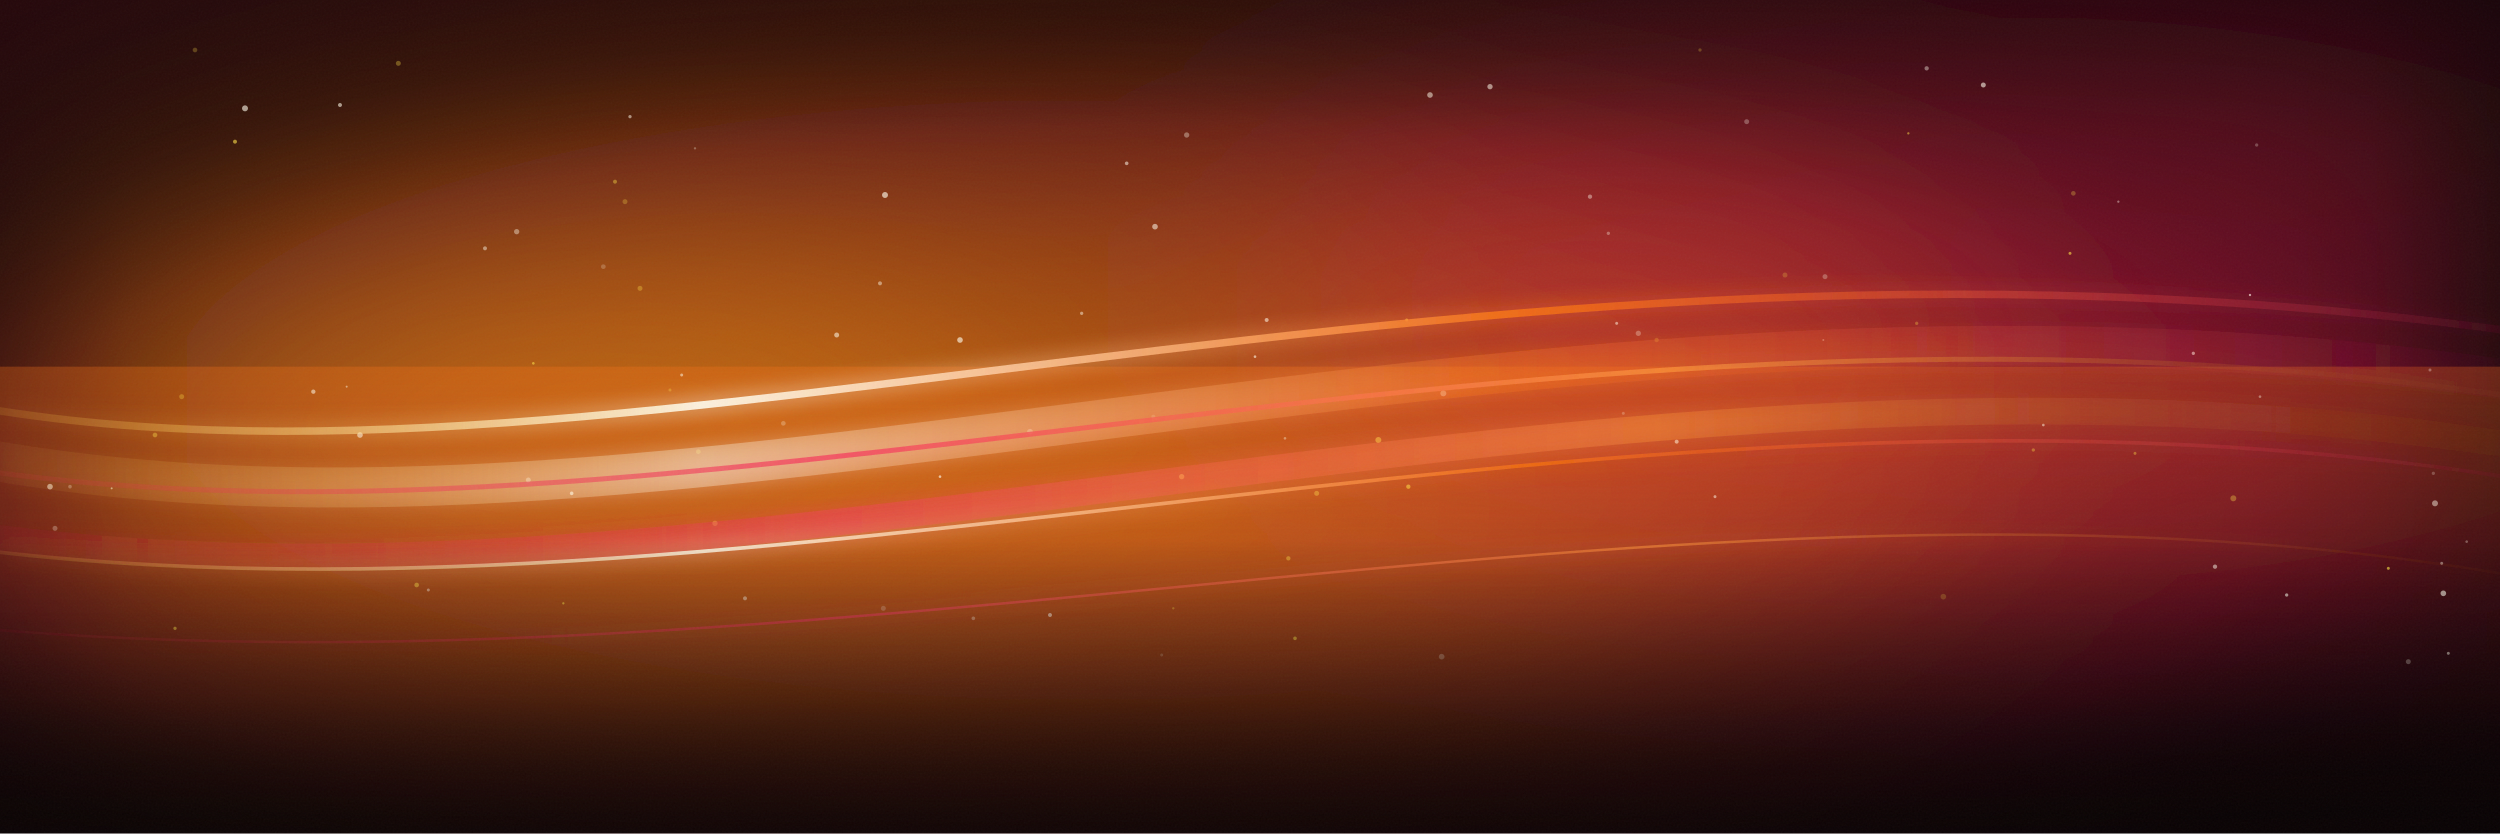
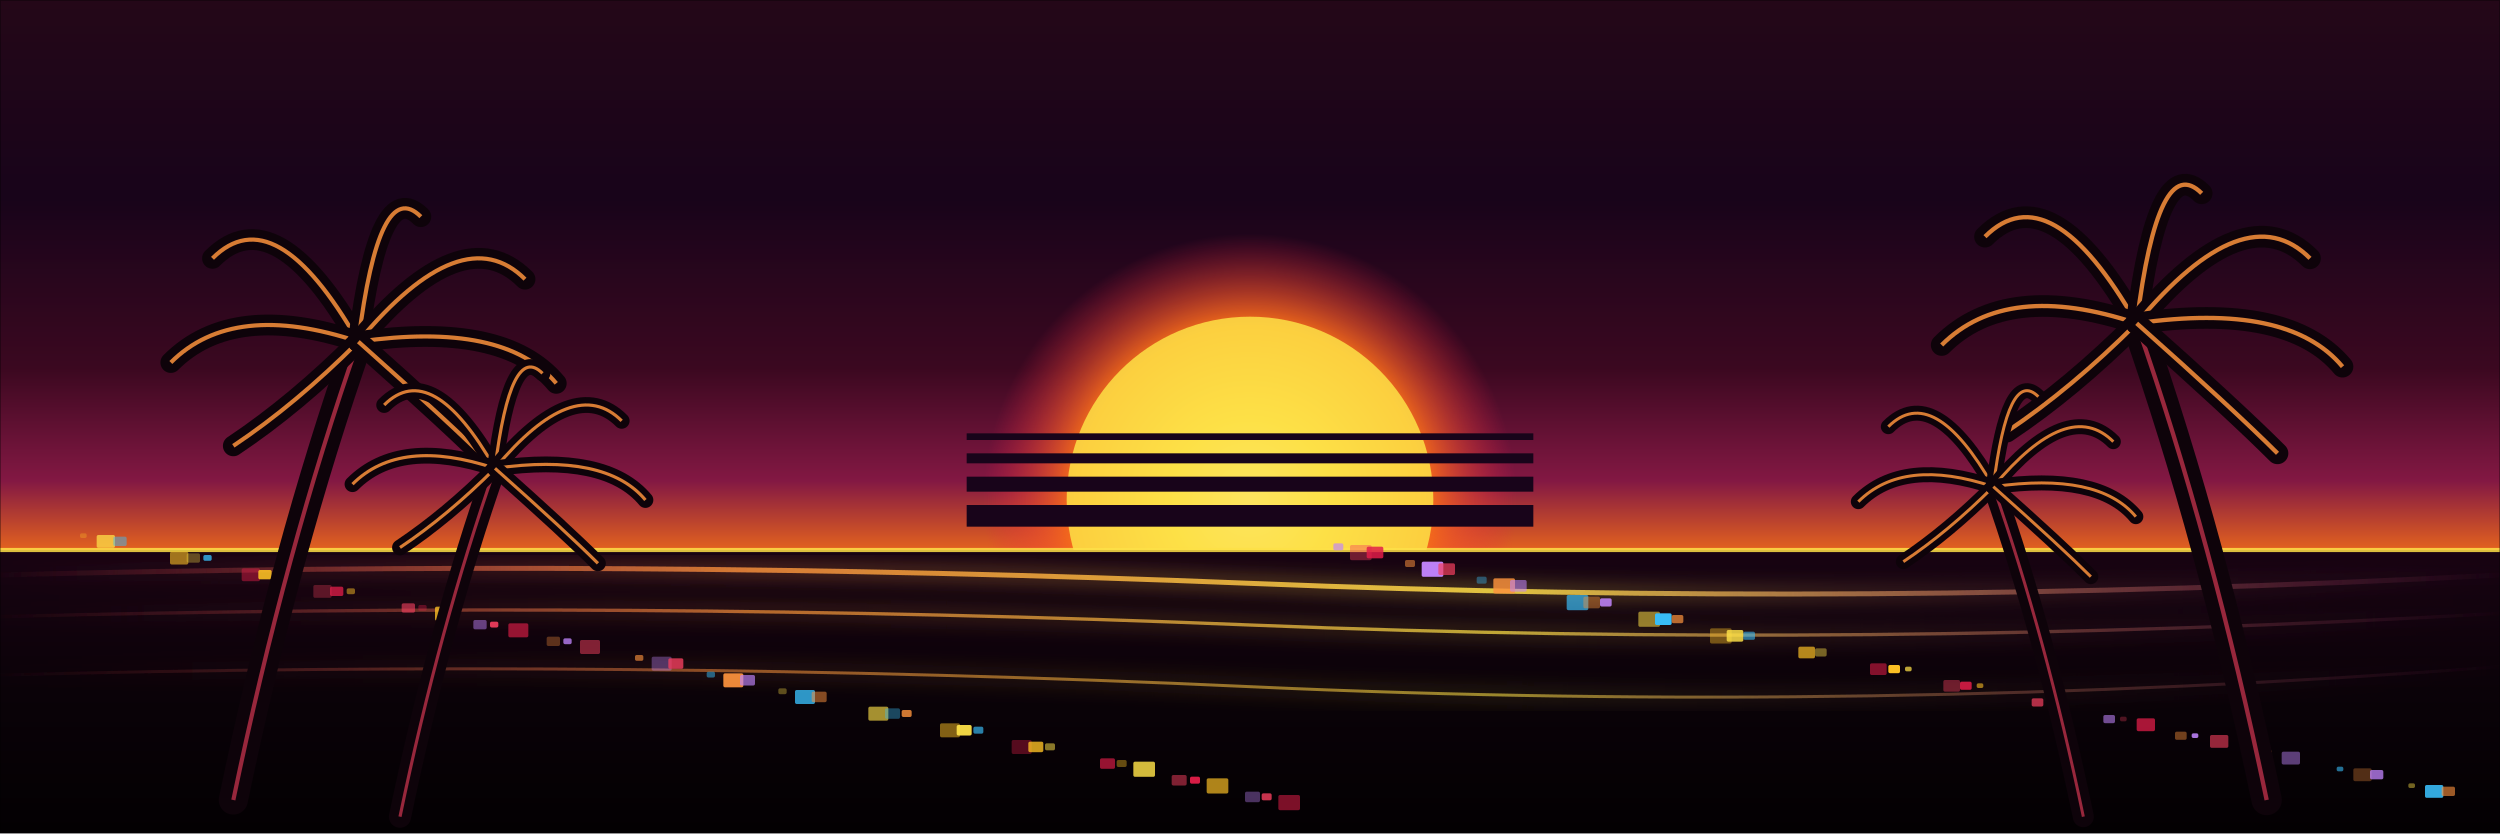
<svg xmlns="http://www.w3.org/2000/svg" viewBox="0 0 1500 500" width="1500" height="500" preserveAspectRatio="xMidYMid slice">
  <defs>
-     <linearGradient id="b2-bg" x1="0" y1="0" x2="1" y2="1">
-       <stop offset="0%" stop-color="#24070a" />
-       <stop offset="45%" stop-color="#140406" />
-       <stop offset="100%" stop-color="#080203" />
+     <linearGradient id="b2-sky" x1="0" y1="0" x2="0" y2="1">
+       <stop offset="0%" stop-color="#240718" />
+       <stop offset="35%" stop-color="#18041a" />
+       <stop offset="65%" stop-color="#3b0820" />
+       <stop offset="85%" stop-color="#831843" />
+       <stop offset="100%" stop-color="#f97316" />
    </linearGradient>
-     <radialGradient id="b2-sun-glow" cx="45%" cy="60%" r="60%">
-       <stop offset="0%" stop-color="#f59e0b" stop-opacity="0.55" />
-       <stop offset="40%" stop-color="#f97316" stop-opacity="0.3" />
-       <stop offset="75%" stop-color="#e11d48" stop-opacity="0.15" />
-       <stop offset="100%" stop-color="#000" stop-opacity="0" />
+     <radialGradient id="b2-sun" cx="50%" cy="50%" r="50%">
+       <stop offset="0%" stop-color="#fffbeb" />
+       <stop offset="30%" stop-color="#fde047" />
+       <stop offset="65%" stop-color="#f97316" />
+       <stop offset="100%" stop-color="#e11d48" stop-opacity="0" />
    </radialGradient>
-     <linearGradient id="b2-ribbon-1" x1="0" y1="0" x2="1" y2="0">
-       <stop offset="0%" stop-color="#fbbf24" stop-opacity="0" />
-       <stop offset="30%" stop-color="#fffbeb" stop-opacity="0.95" />
-       <stop offset="60%" stop-color="#f97316" stop-opacity="0.85" />
-       <stop offset="100%" stop-color="#be185d" stop-opacity="0" />
+     <linearGradient id="b2-ocean" x1="0" y1="0" x2="0" y2="1">
+       <stop offset="0%" stop-color="#180312" />
+       <stop offset="50%" stop-color="#0a0208" />
+       <stop offset="100%" stop-color="#030002" />
    </linearGradient>
-     <linearGradient id="b2-ribbon-2" x1="0" y1="0" x2="1" y2="0">
-       <stop offset="0%" stop-color="#e11d48" stop-opacity="0" />
-       <stop offset="35%" stop-color="#f43f5e" stop-opacity="0.9" />
-       <stop offset="65%" stop-color="#fb923c" stop-opacity="0.8" />
-       <stop offset="100%" stop-color="#7c2d12" stop-opacity="0" />
+     <linearGradient id="b2-wave" x1="0" y1="0" x2="1" y2="0">
+       <stop offset="0%" stop-color="#f43f5e" stop-opacity="0" />
+       <stop offset="30%" stop-color="#fb923c" stop-opacity="0.9" />
+       <stop offset="60%" stop-color="#fde047" stop-opacity="0.95" />
+       <stop offset="100%" stop-color="#ec4899" stop-opacity="0" />
    </linearGradient>
-     <linearGradient id="b2-horizon" x1="0" y1="0" x2="0" y2="1">
-       <stop offset="0%" stop-color="#f97316" stop-opacity="0.3" />
-       <stop offset="70%" stop-color="#e11d48" stop-opacity="0.1" />
-       <stop offset="100%" stop-color="#000" stop-opacity="0" />
-     </linearGradient>
-     <linearGradient id="b2-fade" x1="0" y1="0" x2="0" y2="1">
-       <stop offset="65%" stop-color="#080203" stop-opacity="0" />
-       <stop offset="100%" stop-color="#080203" stop-opacity="0.85" />
-     </linearGradient>
-     <filter id="b2-blur-heavy" x="-20%" y="-20%" width="140%" height="140%">
-       <feGaussianBlur stdDeviation="80" />
-     </filter>
-     <filter id="b2-glow" x="-20%" y="-20%" width="140%" height="140%">
+     <filter id="b2-glow">
      <feGaussianBlur stdDeviation="6" result="blur" />
      <feMerge>
        <feMergeNode in="blur" />
        <feMergeNode in="SourceGraphic" />
      </feMerge>
    </filter>
-     <filter id="b2-grain">
-       <feTurbulence type="fractalNoise" baseFrequency="0.85" numOctaves="2" stitchTiles="stitch" result="n" />
-       <feColorMatrix type="matrix" values="1 0 0 0 0  0 1 0 0 0  0 0 1 0 0  0 0 0 0.04 0" />
-     </filter>
  </defs>
-   <rect width="1500" height="500" fill="url(#b2-bg)" />
-   <rect width="1500" height="500" fill="url(#b2-sun-glow)" />
-   <g filter="url(#b2-blur-heavy)">
-     <ellipse cx="650" cy="240" rx="550" ry="180" fill="#f97316" opacity="0.45" />
-     <ellipse cx="1200" cy="180" rx="450" ry="170" fill="#e11d48" opacity="0.4" />
-     <ellipse cx="250" cy="280" rx="350" ry="150" fill="#f59e0b" opacity="0.35" />
+   <rect width="1500" height="340" fill="url(#b2-sky)" />
+   <circle cx="750" cy="300" r="160" fill="url(#b2-sun)" />
+   <circle cx="750" cy="300" r="110" fill="#fde047" opacity="0.85" />
+   <g fill="#18041a">
+     <rect x="580" y="260" width="340" height="4" />
+     <rect x="580" y="272" width="340" height="6" />
+     <rect x="580" y="286" width="340" height="9" />
+     <rect x="580" y="303" width="340" height="13" />
  </g>
-   <rect y="220" width="1500" height="280" fill="url(#b2-horizon)" />
-   <g opacity="0.85">
-     <circle cx="343" cy="296" r="1.1" fill="#fffbeb" opacity="0.78" />
-     <circle cx="33" cy="317" r="1.5" fill="#fffbeb" opacity="0.32" />
-     <circle cx="630" cy="369" r="1.2" fill="#fffbeb" opacity="0.68" />
-     <circle cx="1458" cy="222" r="0.9" fill="#fffbeb" opacity="0.42" />
-     <circle cx="965" cy="140" r="1.0" fill="#fffbeb" opacity="0.39" />
-     <circle cx="502" cy="201" r="1.5" fill="#fffbeb" opacity="0.65" />
-     <circle cx="216" cy="261" r="1.7" fill="#fffbeb" opacity="0.66" />
-     <circle cx="362" cy="160" r="1.4" fill="#fffbeb" opacity="0.25" />
-     <circle cx="649" cy="188" r="1.0" fill="#fffbeb" opacity="0.55" />
-     <circle cx="564" cy="286" r="0.8" fill="#fffbeb" opacity="0.75" />
-     <circle cx="692" cy="250" r="1.2" fill="#fffbeb" opacity="0.28" />
-     <circle cx="576" cy="204" r="1.7" fill="#fffbeb" opacity="0.73" />
-     <circle cx="528" cy="170" r="1.2" fill="#fffbeb" opacity="0.52" />
-     <circle cx="1460" cy="284" r="1.0" fill="#fffbeb" opacity="0.28" />
-     <circle cx="1271" cy="121" r="0.7" fill="#fffbeb" opacity="0.47" />
-     <circle cx="1095" cy="166" r="1.5" fill="#fffbeb" opacity="0.33" />
-     <circle cx="693" cy="136" r="1.7" fill="#fffbeb" opacity="0.64" />
-     <circle cx="760" cy="192" r="1.2" fill="#fffbeb" opacity="0.67" />
-     <circle cx="291" cy="149" r="1.2" fill="#fffbeb" opacity="0.54" />
-     <circle cx="858" cy="57" r="1.7" fill="#fffbeb" opacity="0.60" />
-     <circle cx="30" cy="292" r="1.7" fill="#fffbeb" opacity="0.61" />
-     <circle cx="584" cy="371" r="1.1" fill="#fffbeb" opacity="0.43" />
-     <circle cx="1461" cy="302" r="1.8" fill="#fffbeb" opacity="0.54" />
-     <circle cx="67" cy="293" r="0.6" fill="#fffbeb" opacity="0.65" />
-     <circle cx="1480" cy="325" r="0.8" fill="#fffbeb" opacity="0.36" />
-     <circle cx="530" cy="365" r="1.5" fill="#fffbeb" opacity="0.29" />
-     <circle cx="378" cy="70" r="1.0" fill="#fffbeb" opacity="0.60" />
-     <circle cx="1006" cy="265" r="1.2" fill="#fffbeb" opacity="0.70" />
-     <circle cx="531" cy="117" r="1.8" fill="#fffbeb" opacity="0.74" />
-     <circle cx="470" cy="254" r="1.4" fill="#fffbeb" opacity="0.30" />
-     <circle cx="147" cy="65" r="1.8" fill="#fffbeb" opacity="0.71" />
-     <circle cx="970" cy="194" r="0.9" fill="#fffbeb" opacity="0.62" />
-     <circle cx="1329" cy="340" r="1.3" fill="#fffbeb" opacity="0.64" />
-     <circle cx="1372" cy="357" r="1.0" fill="#fffbeb" opacity="0.77" />
-     <circle cx="1354" cy="87" r="1.0" fill="#fffbeb" opacity="0.30" />
-     <circle cx="983" cy="200" r="1.6" fill="#fffbeb" opacity="0.35" />
-     <circle cx="1226" cy="255" r="0.8" fill="#fffbeb" opacity="0.68" />
-     <circle cx="1190" cy="51" r="1.5" fill="#fffbeb" opacity="0.69" />
-     <circle cx="417" cy="89" r="0.7" fill="#fffbeb" opacity="0.35" />
-     <circle cx="697" cy="393" r="0.9" fill="#fffbeb" opacity="0.26" />
-     <circle cx="1465" cy="338" r="0.9" fill="#fffbeb" opacity="0.52" />
-     <circle cx="618" cy="259" r="1.7" fill="#fffbeb" opacity="0.45" />
-     <circle cx="771" cy="263" r="0.8" fill="#fffbeb" opacity="0.44" />
-     <circle cx="204" cy="63" r="1.2" fill="#fffbeb" opacity="0.68" />
-     <circle cx="1094" cy="204" r="0.6" fill="#fffbeb" opacity="0.47" />
-     <circle cx="954" cy="118" r="1.3" fill="#fffbeb" opacity="0.47" />
-     <circle cx="1356" cy="238" r="0.8" fill="#fffbeb" opacity="0.46" />
-     <circle cx="1350" cy="177" r="0.7" fill="#fffbeb" opacity="0.78" />
-     <circle cx="753" cy="214" r="0.8" fill="#fffbeb" opacity="0.73" />
-     <circle cx="1466" cy="356" r="1.7" fill="#fffbeb" opacity="0.78" />
-     <circle cx="894" cy="52" r="1.6" fill="#fffbeb" opacity="0.63" />
-     <circle cx="1156" cy="41" r="1.3" fill="#fffbeb" opacity="0.47" />
-     <circle cx="42" cy="292" r="1.1" fill="#fffbeb" opacity="0.33" />
-     <circle cx="712" cy="81" r="1.6" fill="#fffbeb" opacity="0.41" />
-     <circle cx="188" cy="235" r="1.3" fill="#fffbeb" opacity="0.63" />
-     <circle cx="1029" cy="298" r="0.9" fill="#fffbeb" opacity="0.60" />
-     <circle cx="310" cy="139" r="1.6" fill="#fffbeb" opacity="0.47" />
-     <circle cx="317" cy="288" r="1.5" fill="#fffbeb" opacity="0.46" />
-     <circle cx="974" cy="248" r="0.9" fill="#fffbeb" opacity="0.30" />
-     <circle cx="676" cy="98" r="1.1" fill="#fffbeb" opacity="0.63" />
-     <circle cx="1048" cy="73" r="1.5" fill="#fffbeb" opacity="0.33" />
-     <circle cx="865" cy="394" r="1.7" fill="#fffbeb" opacity="0.35" />
-     <circle cx="1316" cy="212" r="1.0" fill="#fffbeb" opacity="0.71" />
-     <circle cx="409" cy="225" r="0.9" fill="#fffbeb" opacity="0.60" />
-     <circle cx="208" cy="232" r="0.6" fill="#fffbeb" opacity="0.56" />
-     <circle cx="257" cy="354" r="0.9" fill="#fffbeb" opacity="0.52" />
-     <circle cx="866" cy="236" r="1.8" fill="#fffbeb" opacity="0.55" />
-     <circle cx="1469" cy="392" r="0.9" fill="#fffbeb" opacity="0.75" />
-     <circle cx="1445" cy="397" r="1.5" fill="#fffbeb" opacity="0.44" />
-     <circle cx="447" cy="359" r="1.2" fill="#fffbeb" opacity="0.55" />
-     <circle cx="402" cy="234" r="0.9" fill="#fde047" opacity="0.35" />
-     <circle cx="1433" cy="341" r="0.9" fill="#fde047" opacity="0.80" />
-     <circle cx="338" cy="362" r="0.7" fill="#fde047" opacity="0.69" />
-     <circle cx="827" cy="264" r="1.8" fill="#fde047" opacity="0.59" />
-     <circle cx="141" cy="85" r="1.2" fill="#fde047" opacity="0.71" />
-     <circle cx="1220" cy="270" r="1.0" fill="#fde047" opacity="0.43" />
-     <circle cx="704" cy="365" r="0.7" fill="#fde047" opacity="0.45" />
-     <circle cx="109" cy="238" r="1.5" fill="#fde047" opacity="0.36" />
-     <circle cx="239" cy="38" r="1.5" fill="#fde047" opacity="0.39" />
-     <circle cx="1020" cy="30" r="1.0" fill="#fde047" opacity="0.29" />
-     <circle cx="845" cy="292" r="1.3" fill="#fde047" opacity="0.66" />
-     <circle cx="1340" cy="299" r="1.8" fill="#fde047" opacity="0.40" />
-     <circle cx="1281" cy="272" r="0.9" fill="#fde047" opacity="0.47" />
-     <circle cx="375" cy="121" r="1.5" fill="#fde047" opacity="0.32" />
-     <circle cx="1071" cy="165" r="1.5" fill="#fde047" opacity="0.27" />
-     <circle cx="994" cy="204" r="1.3" fill="#fde047" opacity="0.27" />
-     <circle cx="1166" cy="358" r="1.7" fill="#fde047" opacity="0.28" />
-     <circle cx="419" cy="271" r="1.4" fill="#fde047" opacity="0.35" />
-     <circle cx="1145" cy="80" r="0.7" fill="#fde047" opacity="0.59" />
-     <circle cx="1244" cy="116" r="1.4" fill="#fde047" opacity="0.33" />
-     <circle cx="369" cy="109" r="1.2" fill="#fde047" opacity="0.48" />
-     <circle cx="1242" cy="152" r="0.9" fill="#fde047" opacity="0.71" />
-     <circle cx="117" cy="30" r="1.4" fill="#fde047" opacity="0.30" />
-     <circle cx="429" cy="314" r="1.6" fill="#fde047" opacity="0.47" />
-     <circle cx="790" cy="296" r="1.5" fill="#fde047" opacity="0.45" />
-     <circle cx="250" cy="351" r="1.4" fill="#fde047" opacity="0.56" />
-     <circle cx="105" cy="377" r="1.0" fill="#fde047" opacity="0.68" />
-     <circle cx="777" cy="383" r="1.1" fill="#fde047" opacity="0.71" />
-     <circle cx="1150" cy="194" r="1.0" fill="#fde047" opacity="0.37" />
-     <circle cx="384" cy="173" r="1.5" fill="#fde047" opacity="0.38" />
-     <circle cx="709" cy="286" r="1.6" fill="#fde047" opacity="0.78" />
-     <circle cx="844" cy="192" r="0.9" fill="#fde047" opacity="0.65" />
-     <circle cx="773" cy="335" r="1.3" fill="#fde047" opacity="0.49" />
-     <circle cx="93" cy="261" r="1.4" fill="#fde047" opacity="0.45" />
-     <circle cx="320" cy="218" r="0.8" fill="#fde047" opacity="0.66" />
+   <rect y="330" width="1500" height="170" fill="url(#b2-ocean)" />
+   <line x1="0" y1="330" x2="1500" y2="330" stroke="#fde047" stroke-width="2.5" opacity="0.85" />
+   <g filter="url(#b2-glow)">
+     <path d="M0,345 Q 380,335 750,350 T 1500,345" fill="none" stroke="url(#b2-wave)" stroke-width="3" opacity="0.9" />
+     <path d="M0,370 Q 380,360 750,375 T 1500,368" fill="none" stroke="url(#b2-wave)" stroke-width="2" opacity="0.75" />
+     <path d="M0,405 Q 380,395 750,412 T 1500,400" fill="none" stroke="url(#b2-wave)" stroke-width="1.8" opacity="0.6" />
  </g>
-   <g filter="url(#b2-glow)">
-     <path d="M-80,260 C380,380 920,120 1580,240" fill="none" stroke="url(#b2-ribbon-1)" stroke-width="24" opacity="0.35" />
-     <path d="M-80,310 C420,410 980,160 1580,280" fill="none" stroke="url(#b2-ribbon-2)" stroke-width="16" opacity="0.45" />
-     <path d="M-80,230 C340,340 880,90 1580,210" fill="none" stroke="url(#b2-ribbon-1)" stroke-width="4.5" opacity="0.95" />
-     <path d="M-80,270 C390,370 940,130 1580,250" fill="none" stroke="url(#b2-ribbon-2)" stroke-width="3" opacity="0.9" />
-     <path d="M-80,320 C440,410 1000,180 1580,300" fill="none" stroke="url(#b2-ribbon-1)" stroke-width="2.2" opacity="0.85" />
-     <path d="M-80,370 C490,440 1060,240 1580,360" fill="none" stroke="url(#b2-ribbon-2)" stroke-width="1.5" opacity="0.7" />
-   </g>
-   <rect width="1500" height="500" fill="url(#b2-fade)" />
-   <rect width="1500" height="500" fill="none" filter="url(#b2-grain)" />
+   <rect x="48" y="320" width="4" height="2.8" rx="1" fill="#fbbf24" opacity="0.30" />
+   <rect x="188" y="351" width="11" height="7.7" rx="1" fill="#f43f5e" opacity="0.31" />
+   <rect x="328" y="382" width="8" height="5.6" rx="1" fill="#fb923c" opacity="0.33" />
+   <rect x="467" y="413" width="5" height="3.5" rx="1" fill="#fde047" opacity="0.34" />
+   <rect x="607" y="444" width="12" height="8.4" rx="1" fill="#e11d48" opacity="0.36" />
+   <rect x="747" y="475" width="9" height="6.3" rx="1" fill="#c084fc" opacity="0.37" />
+   <rect x="886" y="346" width="6" height="4.2" rx="1" fill="#38bdf8" opacity="0.39" />
+   <rect x="1026" y="377" width="13" height="9.1" rx="1" fill="#fbbf24" opacity="0.40" />
+   <rect x="1166" y="408" width="10" height="7" rx="1" fill="#f43f5e" opacity="0.41" />
+   <rect x="1305" y="439" width="7" height="4.9" rx="1" fill="#fb923c" opacity="0.43" />
+   <rect x="1445" y="470" width="4" height="2.8" rx="1" fill="#fde047" opacity="0.44" />
+   <rect x="145" y="341" width="11" height="7.7" rx="1" fill="#e11d48" opacity="0.46" />
+   <rect x="284" y="372" width="8" height="5.6" rx="1" fill="#c084fc" opacity="0.47" />
+   <rect x="424" y="403" width="5" height="3.5" rx="1" fill="#38bdf8" opacity="0.49" />
+   <rect x="564" y="434" width="12" height="8.4" rx="1" fill="#fbbf24" opacity="0.50" />
+   <rect x="703" y="465" width="9" height="6.3" rx="1" fill="#f43f5e" opacity="0.51" />
+   <rect x="843" y="336" width="6" height="4.2" rx="1" fill="#fb923c" opacity="0.53" />
+   <rect x="983" y="367" width="13" height="9.1" rx="1" fill="#fde047" opacity="0.54" />
+   <rect x="1122" y="398" width="10" height="7" rx="1" fill="#e11d48" opacity="0.56" />
+   <rect x="1262" y="429" width="7" height="4.9" rx="1" fill="#c084fc" opacity="0.57" />
+   <rect x="1402" y="460" width="4" height="2.8" rx="1" fill="#38bdf8" opacity="0.59" />
+   <rect x="102" y="331" width="11" height="7.7" rx="1" fill="#fbbf24" opacity="0.60" />
+   <rect x="241" y="362" width="8" height="5.6" rx="1" fill="#f43f5e" opacity="0.61" />
+   <rect x="381" y="393" width="5" height="3.5" rx="1" fill="#fb923c" opacity="0.63" />
+   <rect x="521" y="424" width="12" height="8.4" rx="1" fill="#fde047" opacity="0.64" />
+   <rect x="660" y="455" width="9" height="6.3" rx="1" fill="#e11d48" opacity="0.66" />
+   <rect x="800" y="326" width="6" height="4.2" rx="1" fill="#c084fc" opacity="0.67" />
+   <rect x="940" y="357" width="13" height="9.1" rx="1" fill="#38bdf8" opacity="0.69" />
+   <rect x="1079" y="388" width="10" height="7" rx="1" fill="#fbbf24" opacity="0.70" />
+   <rect x="1219" y="419" width="7" height="4.9" rx="1" fill="#f43f5e" opacity="0.71" />
+   <rect x="1359" y="450" width="4" height="2.8" rx="1" fill="#fb923c" opacity="0.73" />
+   <rect x="58" y="321" width="11" height="7.7" rx="1" fill="#fde047" opacity="0.74" />
+   <rect x="198" y="352" width="8" height="5.6" rx="1" fill="#e11d48" opacity="0.76" />
+   <rect x="338" y="383" width="5" height="3.5" rx="1" fill="#c084fc" opacity="0.77" />
+   <rect x="477" y="414" width="12" height="8.4" rx="1" fill="#38bdf8" opacity="0.79" />
+   <rect x="617" y="445" width="9" height="6.3" rx="1" fill="#fbbf24" opacity="0.80" />
+   <rect x="757" y="476" width="6" height="4.2" rx="1" fill="#f43f5e" opacity="0.81" />
+   <rect x="896" y="347" width="13" height="9.1" rx="1" fill="#fb923c" opacity="0.83" />
+   <rect x="1036" y="378" width="10" height="7" rx="1" fill="#fde047" opacity="0.84" />
+   <rect x="1176" y="409" width="7" height="4.9" rx="1" fill="#e11d48" opacity="0.86" />
+   <rect x="1315" y="440" width="4" height="2.8" rx="1" fill="#c084fc" opacity="0.87" />
+   <rect x="1455" y="471" width="11" height="7.7" rx="1" fill="#38bdf8" opacity="0.89" />
+   <rect x="155" y="342" width="8" height="5.6" rx="1" fill="#fbbf24" opacity="0.90" />
+   <rect x="294" y="373" width="5" height="3.5" rx="1" fill="#f43f5e" opacity="0.91" />
+   <rect x="434" y="404" width="12" height="8.4" rx="1" fill="#fb923c" opacity="0.93" />
+   <rect x="574" y="435" width="9" height="6.3" rx="1" fill="#fde047" opacity="0.94" />
+   <rect x="714" y="466" width="6" height="4.2" rx="1" fill="#e11d48" opacity="0.96" />
+   <rect x="853" y="337" width="13" height="9.1" rx="1" fill="#c084fc" opacity="0.97" />
+   <rect x="993" y="368" width="10" height="7" rx="1" fill="#38bdf8" opacity="0.99" />
+   <rect x="1133" y="399" width="7" height="4.9" rx="1" fill="#fbbf24" opacity="1.00" />
+   <rect x="1272" y="430" width="4" height="2.8" rx="1" fill="#f43f5e" opacity="0.30" />
+   <rect x="1412" y="461" width="11" height="7.7" rx="1" fill="#fb923c" opacity="0.31" />
+   <rect x="112" y="332" width="8" height="5.6" rx="1" fill="#fde047" opacity="0.33" />
+   <rect x="251" y="363" width="5" height="3.5" rx="1" fill="#e11d48" opacity="0.34" />
+   <rect x="391" y="394" width="12" height="8.4" rx="1" fill="#c084fc" opacity="0.36" />
+   <rect x="531" y="425" width="9" height="6.3" rx="1" fill="#38bdf8" opacity="0.37" />
+   <rect x="670" y="456" width="6" height="4.2" rx="1" fill="#fbbf24" opacity="0.39" />
+   <rect x="810" y="327" width="13" height="9.1" rx="1" fill="#f43f5e" opacity="0.40" />
+   <rect x="950" y="358" width="10" height="7" rx="1" fill="#fb923c" opacity="0.41" />
+   <rect x="1089" y="389" width="7" height="4.9" rx="1" fill="#fde047" opacity="0.43" />
+   <rect x="1229" y="420" width="4" height="2.8" rx="1" fill="#e11d48" opacity="0.44" />
+   <rect x="1369" y="451" width="11" height="7.7" rx="1" fill="#c084fc" opacity="0.46" />
+   <rect x="68" y="322" width="8" height="5.6" rx="1" fill="#38bdf8" opacity="0.47" />
+   <rect x="208" y="353" width="5" height="3.5" rx="1" fill="#fbbf24" opacity="0.49" />
+   <rect x="348" y="384" width="12" height="8.4" rx="1" fill="#f43f5e" opacity="0.50" />
+   <rect x="487" y="415" width="9" height="6.3" rx="1" fill="#fb923c" opacity="0.51" />
+   <rect x="627" y="446" width="6" height="4.2" rx="1" fill="#fde047" opacity="0.53" />
+   <rect x="767" y="477" width="13" height="9.1" rx="1" fill="#e11d48" opacity="0.54" />
+   <rect x="906" y="348" width="10" height="7" rx="1" fill="#c084fc" opacity="0.56" />
+   <rect x="1046" y="379" width="7" height="4.9" rx="1" fill="#38bdf8" opacity="0.57" />
+   <rect x="1186" y="410" width="4" height="2.8" rx="1" fill="#fbbf24" opacity="0.59" />
+   <rect x="1326" y="441" width="11" height="7.7" rx="1" fill="#f43f5e" opacity="0.60" />
+   <rect x="1465" y="472" width="8" height="5.6" rx="1" fill="#fb923c" opacity="0.61" />
+   <rect x="165" y="343" width="5" height="3.5" rx="1" fill="#fde047" opacity="0.63" />
+   <rect x="305" y="374" width="12" height="8.4" rx="1" fill="#e11d48" opacity="0.64" />
+   <rect x="444" y="405" width="9" height="6.3" rx="1" fill="#c084fc" opacity="0.66" />
+   <rect x="584" y="436" width="6" height="4.2" rx="1" fill="#38bdf8" opacity="0.67" />
+   <rect x="724" y="467" width="13" height="9.1" rx="1" fill="#fbbf24" opacity="0.69" />
+   <rect x="863" y="338" width="10" height="7" rx="1" fill="#f43f5e" opacity="0.70" />
+   <rect x="1003" y="369" width="7" height="4.9" rx="1" fill="#fb923c" opacity="0.71" />
+   <rect x="1143" y="400" width="4" height="2.8" rx="1" fill="#fde047" opacity="0.73" />
+   <rect x="1282" y="431" width="11" height="7.7" rx="1" fill="#e11d48" opacity="0.74" />
+   <rect x="1422" y="462" width="8" height="5.6" rx="1" fill="#c084fc" opacity="0.76" />
+   <rect x="122" y="333" width="5" height="3.5" rx="1" fill="#38bdf8" opacity="0.77" />
+   <rect x="261" y="364" width="12" height="8.4" rx="1" fill="#fbbf24" opacity="0.79" />
+   <rect x="401" y="395" width="9" height="6.3" rx="1" fill="#f43f5e" opacity="0.80" />
+   <rect x="541" y="426" width="6" height="4.2" rx="1" fill="#fb923c" opacity="0.81" />
+   <rect x="680" y="457" width="13" height="9.1" rx="1" fill="#fde047" opacity="0.83" />
+   <rect x="820" y="328" width="10" height="7" rx="1" fill="#e11d48" opacity="0.84" />
+   <rect x="960" y="359" width="7" height="4.9" rx="1" fill="#c084fc" opacity="0.86" />
+   <path d="M 140,480 Q 171.25,330 215,205" fill="none" stroke="#0e030a" stroke-width="17.5" stroke-linecap="round" />
+   <path d="M 140,480 Q 171.25,330 215,205" fill="none" stroke="#f43f5e" stroke-width="2.5" opacity="0.6" />
+   <path d="M 215,205 Q 165,117.5 127.5,155" fill="none" stroke="#0e030a" stroke-width="12.5" stroke-linecap="round" />
+   <path d="M 215,205 Q 165,117.5 127.5,155" fill="none" stroke="#fb923c" stroke-width="2.5" opacity="0.85" />
+   <path d="M 215,205 Q 140,180 102.5,217.5" fill="none" stroke="#0e030a" stroke-width="12.5" stroke-linecap="round" />
+   <path d="M 215,205 Q 140,180 102.5,217.5" fill="none" stroke="#fb923c" stroke-width="2.5" opacity="0.85" />
+   <path d="M 215,205 Q 177.5,242.5 140,267.5" fill="none" stroke="#0e030a" stroke-width="12.5" stroke-linecap="round" />
+   <path d="M 215,205 Q 177.5,242.5 140,267.5" fill="none" stroke="#fb923c" stroke-width="2.5" opacity="0.85" />
+   <path d="M 215,205 Q 227.5,105 252.5,130" fill="none" stroke="#0e030a" stroke-width="12.5" stroke-linecap="round" />
+   <path d="M 215,205 Q 227.5,105 252.5,130" fill="none" stroke="#fb923c" stroke-width="2.5" opacity="0.85" />
+   <path d="M 215,205 Q 277.5,130 315,167.5" fill="none" stroke="#0e030a" stroke-width="12.5" stroke-linecap="round" />
+   <path d="M 215,205 Q 277.5,130 315,167.5" fill="none" stroke="#fb923c" stroke-width="2.5" opacity="0.85" />
+   <path d="M 215,205 Q 302.5,192.5 333.75,230" fill="none" stroke="#0e030a" stroke-width="12.5" stroke-linecap="round" />
+   <path d="M 215,205 Q 302.5,192.5 333.75,230" fill="none" stroke="#fb923c" stroke-width="2.5" opacity="0.85" />
+   <path d="M 215,205 Q 271.25,255 296.25,280" fill="none" stroke="#0e030a" stroke-width="12.5" stroke-linecap="round" />
+   <path d="M 215,205 Q 271.25,255 296.25,280" fill="none" stroke="#fb923c" stroke-width="2.5" opacity="0.85" />
+   <path d="M 240,490 Q 263.75,376 297,281" fill="none" stroke="#0e030a" stroke-width="13.3" stroke-linecap="round" />
+   <path d="M 240,490 Q 263.75,376 297,281" fill="none" stroke="#f43f5e" stroke-width="1.9" opacity="0.6" />
+   <path d="M 297,281 Q 259,214.5 230.5,243" fill="none" stroke="#0e030a" stroke-width="9.5" stroke-linecap="round" />
+   <path d="M 297,281 Q 259,214.5 230.5,243" fill="none" stroke="#fb923c" stroke-width="1.9" opacity="0.85" />
+   <path d="M 297,281 Q 240,262 211.5,290.5" fill="none" stroke="#0e030a" stroke-width="9.5" stroke-linecap="round" />
+   <path d="M 297,281 Q 240,262 211.5,290.5" fill="none" stroke="#fb923c" stroke-width="1.9" opacity="0.85" />
+   <path d="M 297,281 Q 268.5,309.5 240,328.5" fill="none" stroke="#0e030a" stroke-width="9.5" stroke-linecap="round" />
+   <path d="M 297,281 Q 268.5,309.5 240,328.5" fill="none" stroke="#fb923c" stroke-width="1.9" opacity="0.85" />
+   <path d="M 297,281 Q 306.5,205 325.5,224" fill="none" stroke="#0e030a" stroke-width="9.5" stroke-linecap="round" />
+   <path d="M 297,281 Q 306.5,205 325.5,224" fill="none" stroke="#fb923c" stroke-width="1.9" opacity="0.85" />
+   <path d="M 297,281 Q 344.5,224 373,252.5" fill="none" stroke="#0e030a" stroke-width="9.5" stroke-linecap="round" />
+   <path d="M 297,281 Q 344.5,224 373,252.5" fill="none" stroke="#fb923c" stroke-width="1.9" opacity="0.85" />
+   <path d="M 297,281 Q 363.5,271.5 387.25,300" fill="none" stroke="#0e030a" stroke-width="9.5" stroke-linecap="round" />
+   <path d="M 297,281 Q 363.5,271.5 387.25,300" fill="none" stroke="#fb923c" stroke-width="1.9" opacity="0.85" />
+   <path d="M 297,281 Q 339.75,319 358.75,338" fill="none" stroke="#0e030a" stroke-width="9.5" stroke-linecap="round" />
+   <path d="M 297,281 Q 339.75,319 358.75,338" fill="none" stroke="#fb923c" stroke-width="1.9" opacity="0.85" />
+   <path d="M 1360,480 Q 1327.5,324 1282,194" fill="none" stroke="#0e030a" stroke-width="18.2" stroke-linecap="round" />
+   <path d="M 1360,480 Q 1327.5,324 1282,194" fill="none" stroke="#f43f5e" stroke-width="2.6" opacity="0.6" />
+   <path d="M 1282,194 Q 1230,103 1191,142" fill="none" stroke="#0e030a" stroke-width="13" stroke-linecap="round" />
+   <path d="M 1282,194 Q 1230,103 1191,142" fill="none" stroke="#fb923c" stroke-width="2.6" opacity="0.85" />
+   <path d="M 1282,194 Q 1204,168 1165,207" fill="none" stroke="#0e030a" stroke-width="13" stroke-linecap="round" />
+   <path d="M 1282,194 Q 1204,168 1165,207" fill="none" stroke="#fb923c" stroke-width="2.6" opacity="0.85" />
+   <path d="M 1282,194 Q 1243,233 1204,259" fill="none" stroke="#0e030a" stroke-width="13" stroke-linecap="round" />
+   <path d="M 1282,194 Q 1243,233 1204,259" fill="none" stroke="#fb923c" stroke-width="2.6" opacity="0.85" />
+   <path d="M 1282,194 Q 1295,90 1321,116" fill="none" stroke="#0e030a" stroke-width="13" stroke-linecap="round" />
+   <path d="M 1282,194 Q 1295,90 1321,116" fill="none" stroke="#fb923c" stroke-width="2.6" opacity="0.85" />
+   <path d="M 1282,194 Q 1347,116 1386,155" fill="none" stroke="#0e030a" stroke-width="13" stroke-linecap="round" />
+   <path d="M 1282,194 Q 1347,116 1386,155" fill="none" stroke="#fb923c" stroke-width="2.6" opacity="0.85" />
+   <path d="M 1282,194 Q 1373,181 1405.5,220" fill="none" stroke="#0e030a" stroke-width="13" stroke-linecap="round" />
+   <path d="M 1282,194 Q 1373,181 1405.5,220" fill="none" stroke="#fb923c" stroke-width="2.6" opacity="0.85" />
+   <path d="M 1282,194 Q 1340.5,246 1366.5,272" fill="none" stroke="#0e030a" stroke-width="13" stroke-linecap="round" />
+   <path d="M 1282,194 Q 1340.5,246 1366.5,272" fill="none" stroke="#fb923c" stroke-width="2.6" opacity="0.85" />
+   <path d="M 1250,490 Q 1227.5,382 1196,292" fill="none" stroke="#0e030a" stroke-width="12.6" stroke-linecap="round" />
+   <path d="M 1250,490 Q 1227.5,382 1196,292" fill="none" stroke="#f43f5e" stroke-width="1.8" opacity="0.6" />
+   <path d="M 1196,292 Q 1160,229 1133,256" fill="none" stroke="#0e030a" stroke-width="9" stroke-linecap="round" />
+   <path d="M 1196,292 Q 1160,229 1133,256" fill="none" stroke="#fb923c" stroke-width="1.8" opacity="0.85" />
+   <path d="M 1196,292 Q 1142,274 1115,301" fill="none" stroke="#0e030a" stroke-width="9" stroke-linecap="round" />
+   <path d="M 1196,292 Q 1142,274 1115,301" fill="none" stroke="#fb923c" stroke-width="1.8" opacity="0.85" />
+   <path d="M 1196,292 Q 1169,319 1142,337" fill="none" stroke="#0e030a" stroke-width="9" stroke-linecap="round" />
+   <path d="M 1196,292 Q 1169,319 1142,337" fill="none" stroke="#fb923c" stroke-width="1.8" opacity="0.85" />
+   <path d="M 1196,292 Q 1205,220 1223,238" fill="none" stroke="#0e030a" stroke-width="9" stroke-linecap="round" />
+   <path d="M 1196,292 Q 1205,220 1223,238" fill="none" stroke="#fb923c" stroke-width="1.8" opacity="0.85" />
+   <path d="M 1196,292 Q 1241,238 1268,265" fill="none" stroke="#0e030a" stroke-width="9" stroke-linecap="round" />
+   <path d="M 1196,292 Q 1241,238 1268,265" fill="none" stroke="#fb923c" stroke-width="1.8" opacity="0.85" />
+   <path d="M 1196,292 Q 1259,283 1281.5,310" fill="none" stroke="#0e030a" stroke-width="9" stroke-linecap="round" />
+   <path d="M 1196,292 Q 1259,283 1281.5,310" fill="none" stroke="#fb923c" stroke-width="1.8" opacity="0.85" />
+   <path d="M 1196,292 Q 1236.5,328 1254.5,346" fill="none" stroke="#0e030a" stroke-width="9" stroke-linecap="round" />
+   <path d="M 1196,292 Q 1236.5,328 1254.5,346" fill="none" stroke="#fb923c" stroke-width="1.8" opacity="0.85" />
+   <rect width="1500" height="500" fill="none" stroke="#000" stroke-opacity="0.4" stroke-width="1" />
</svg>
